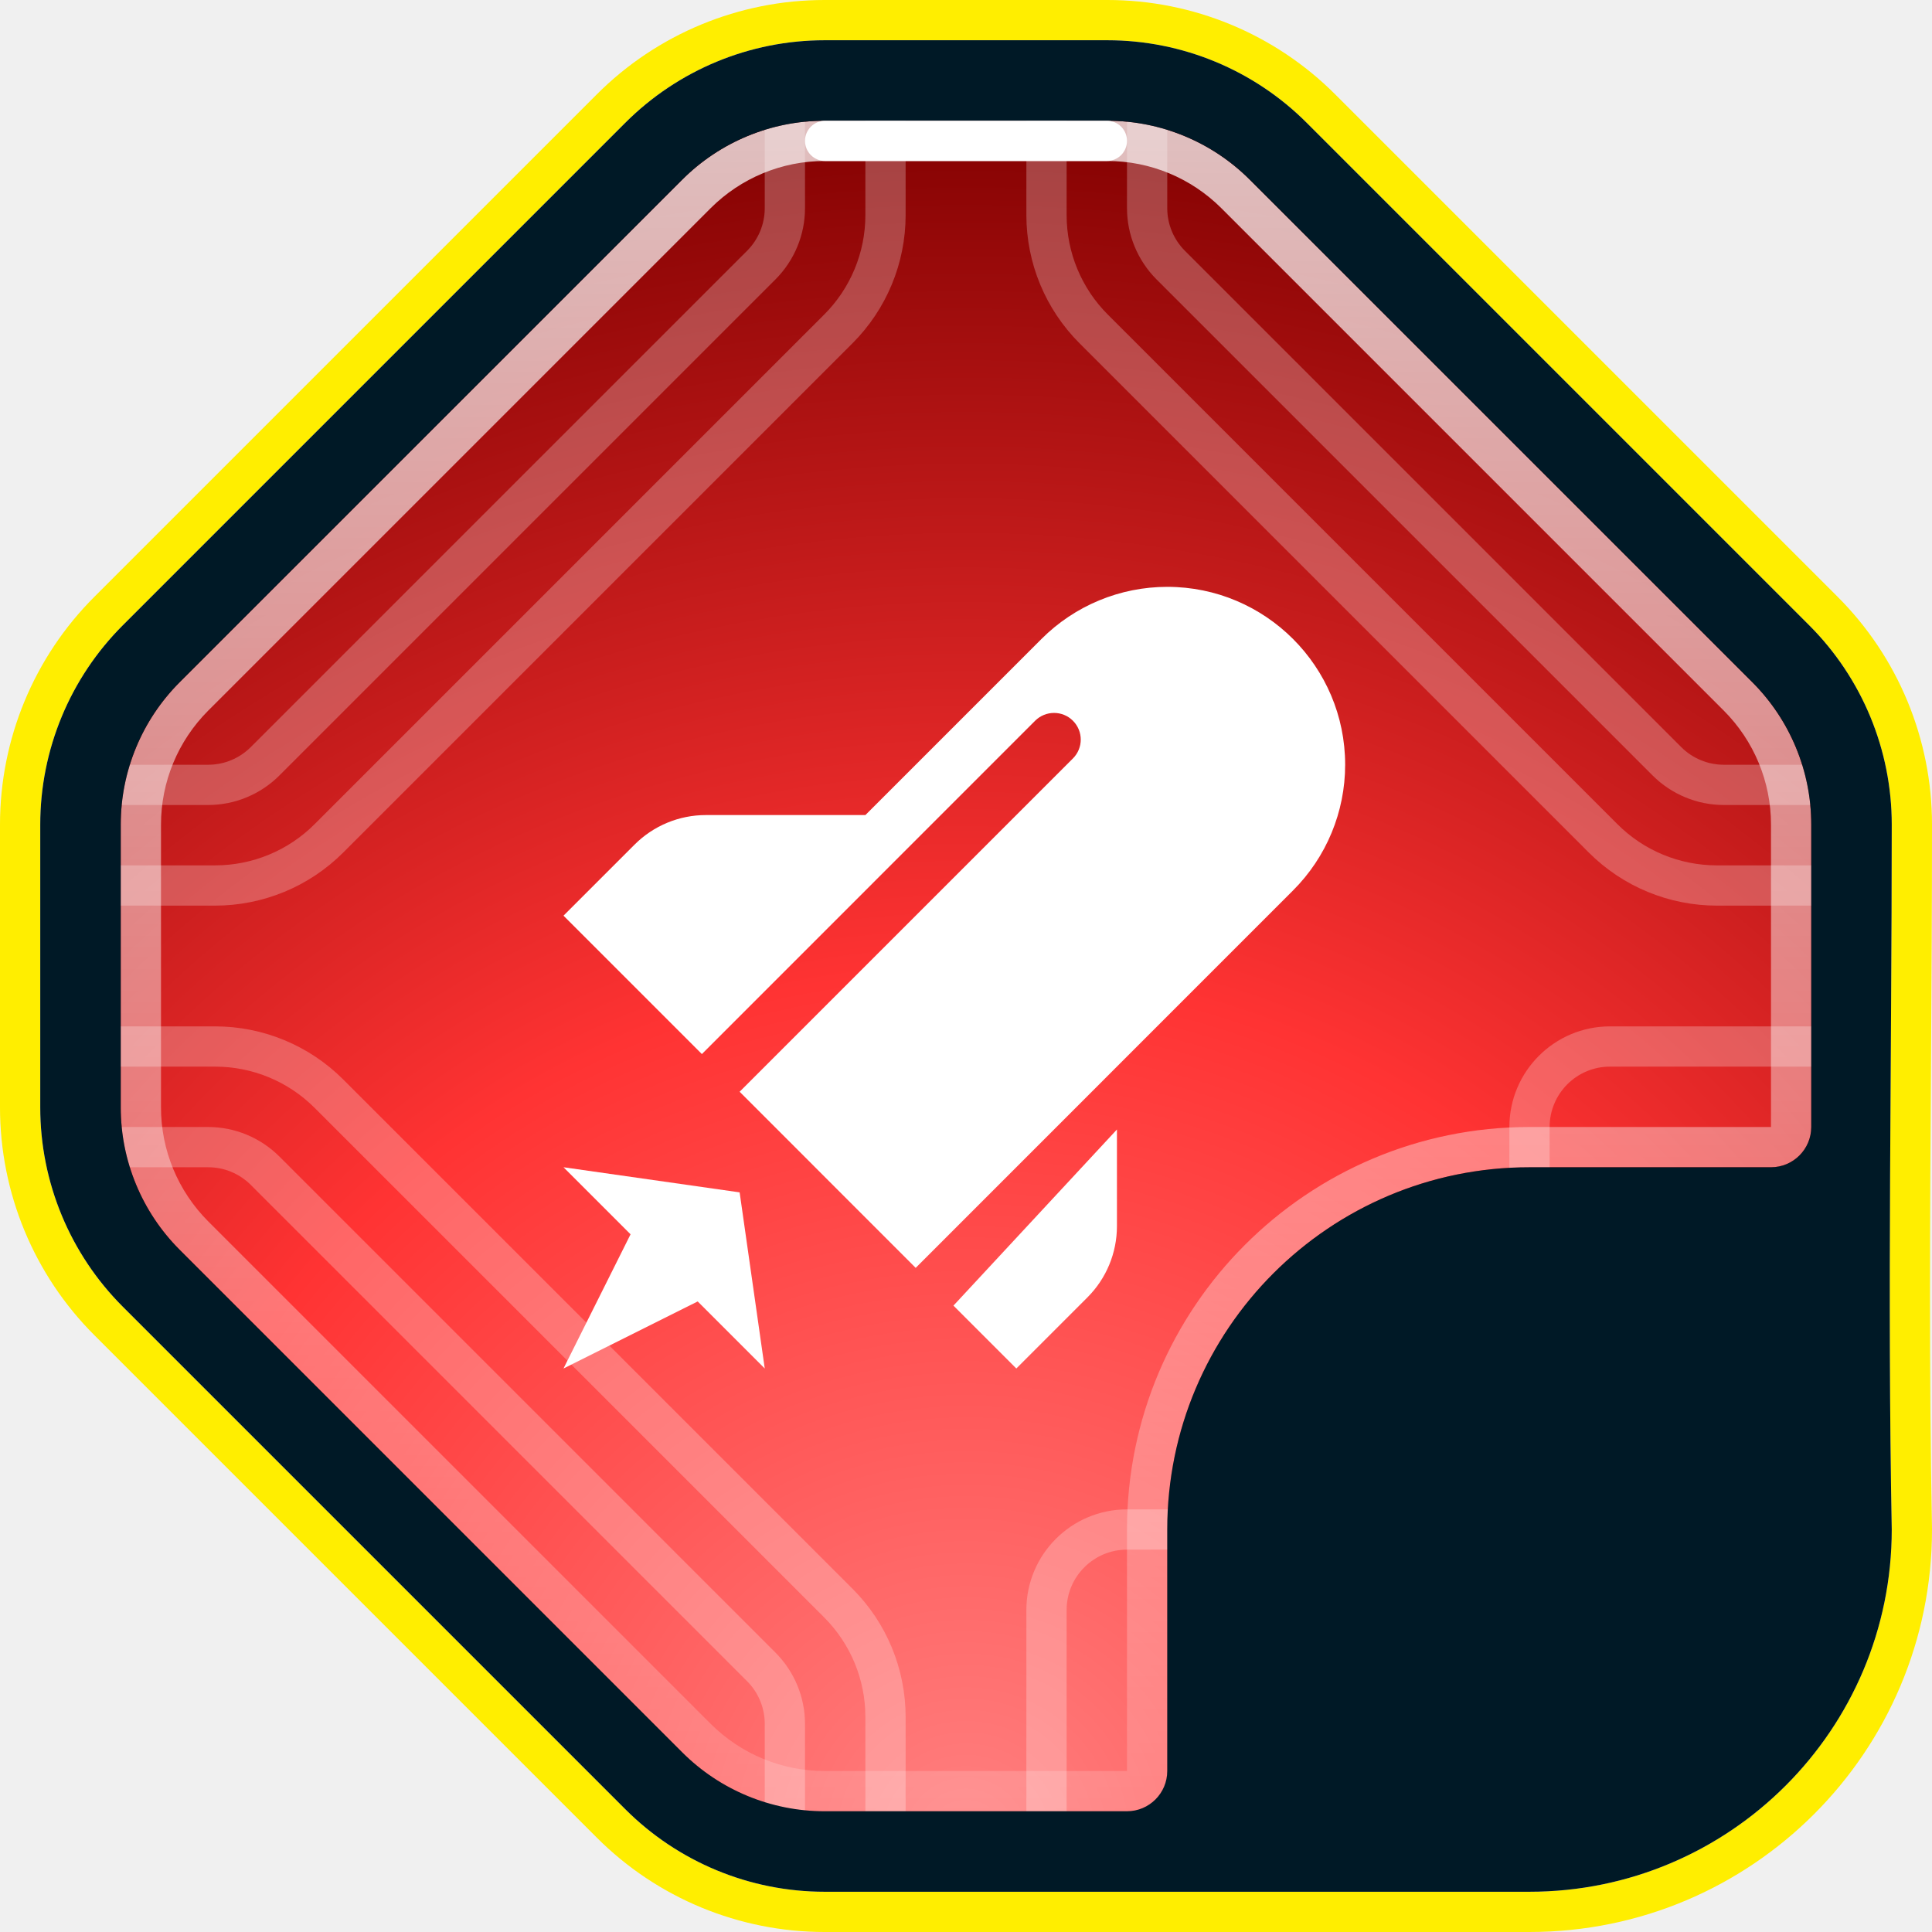
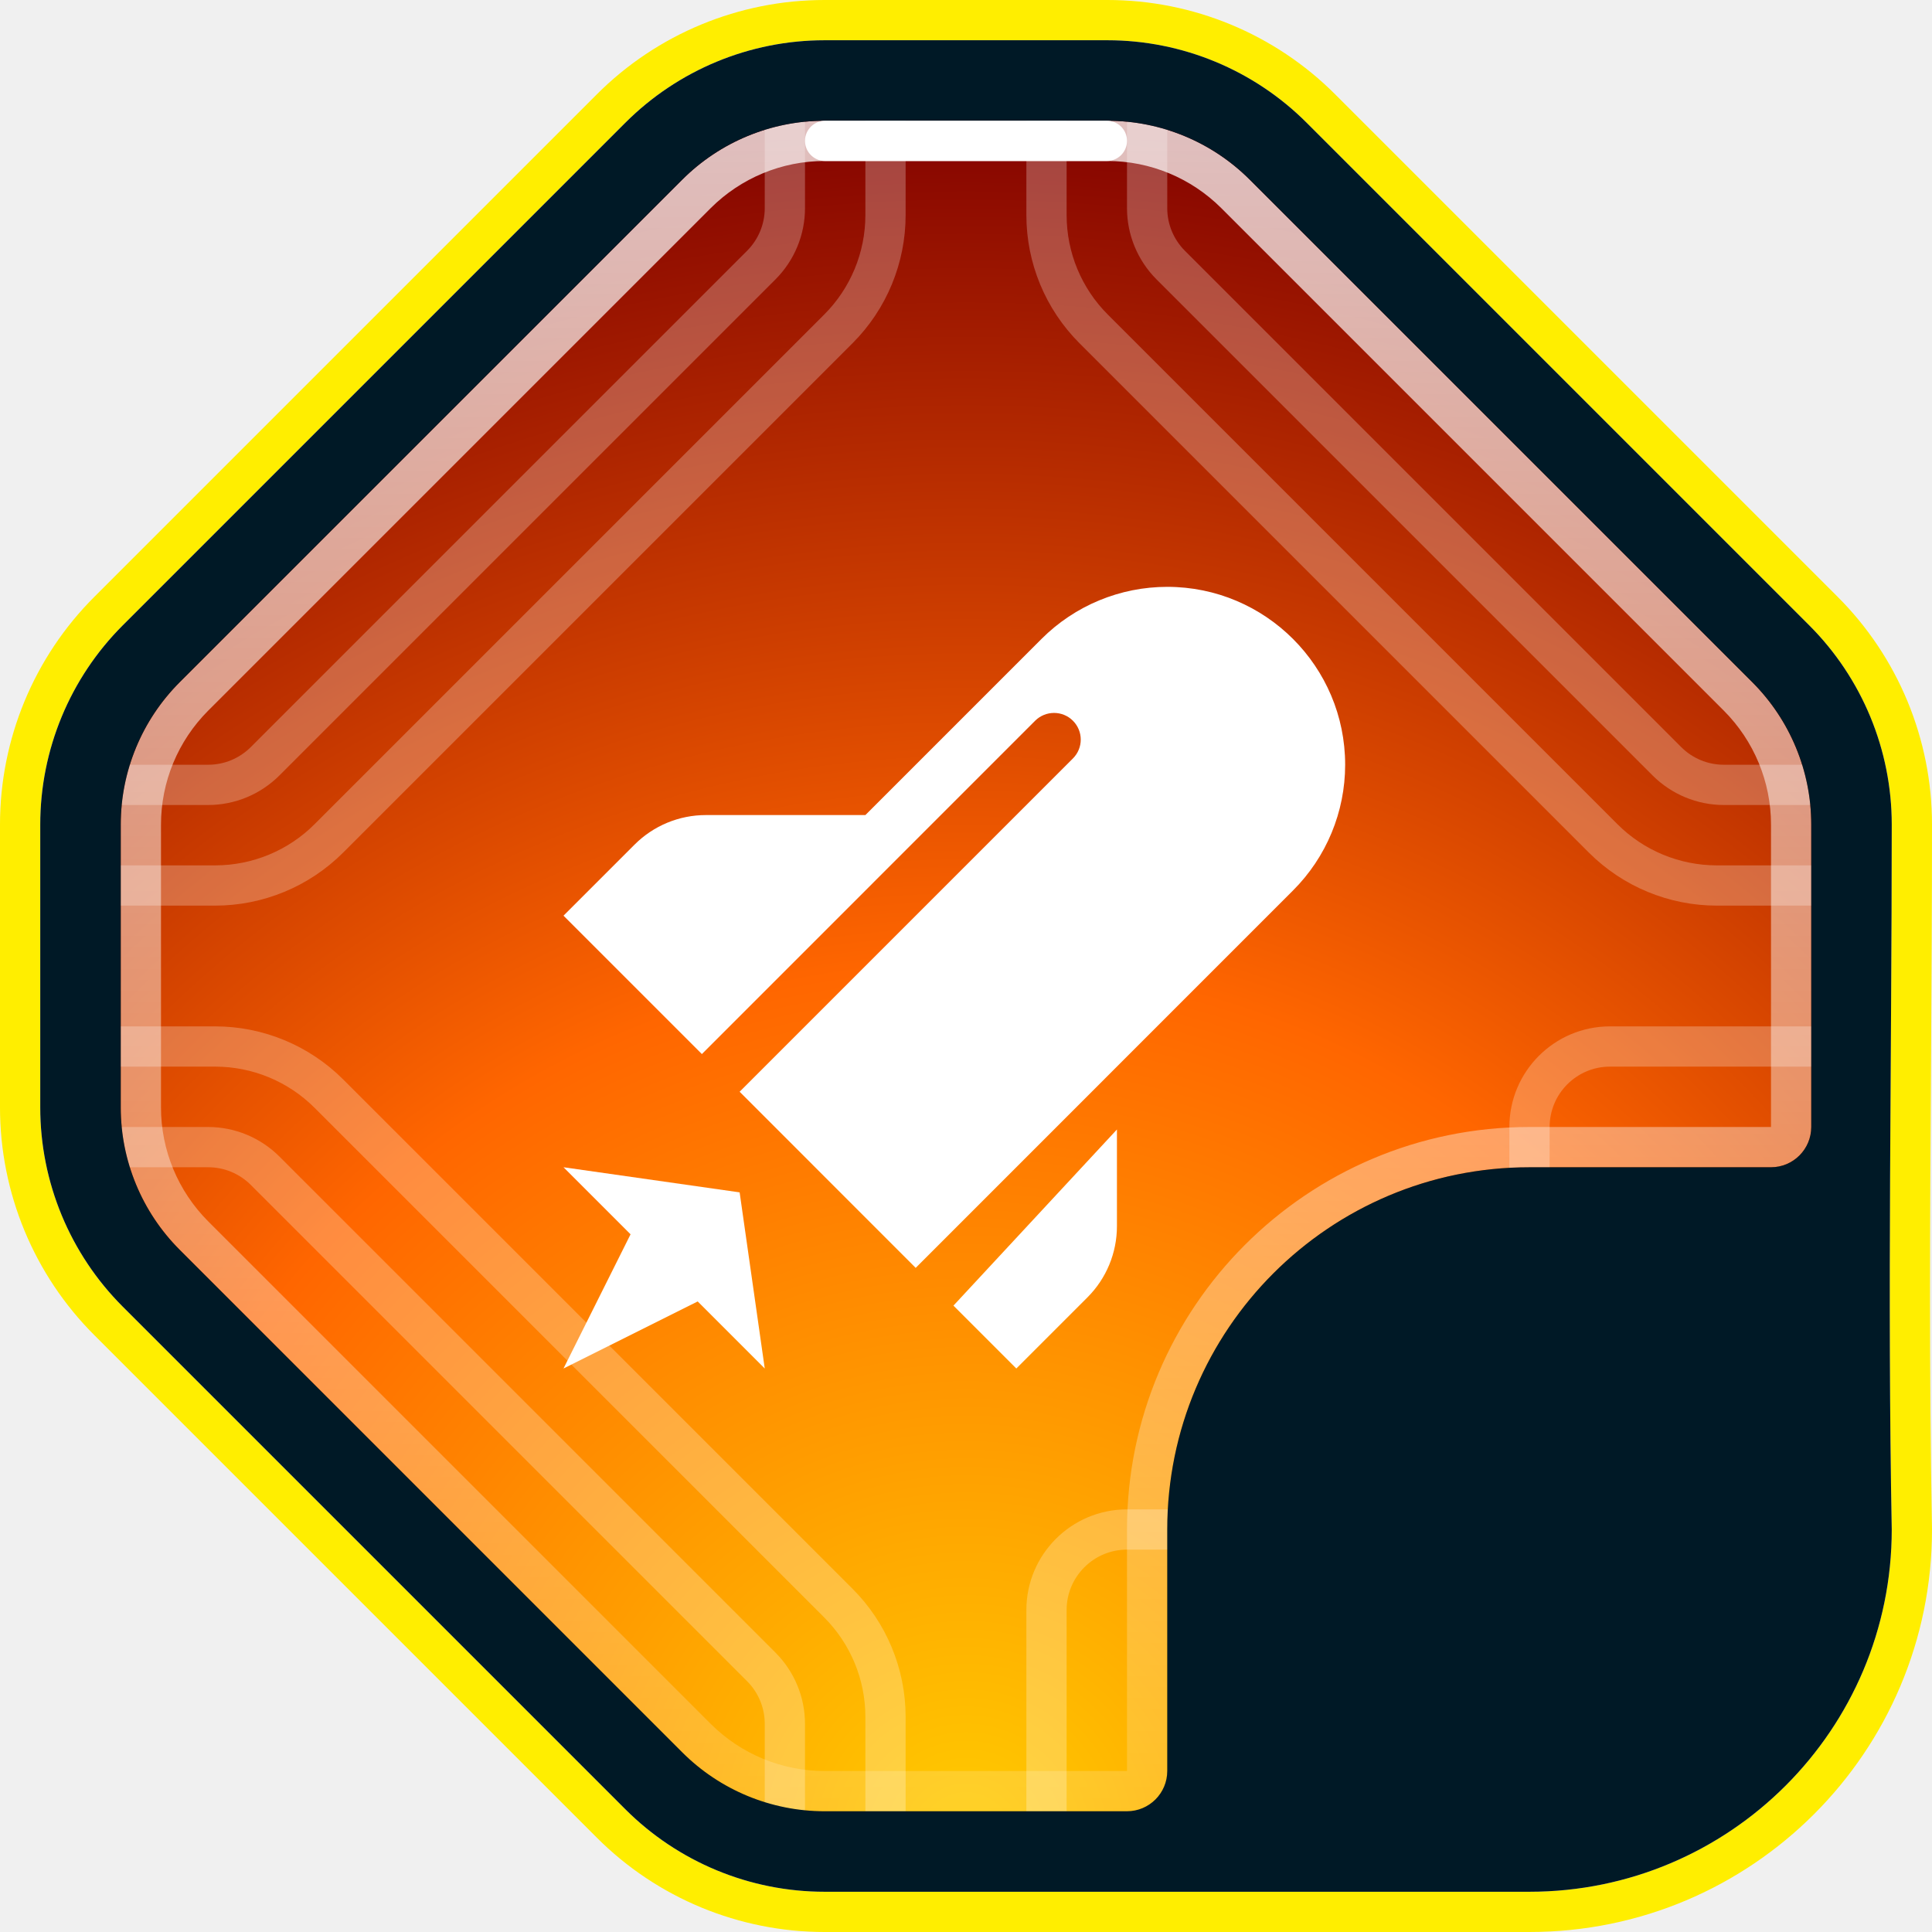
<svg xmlns="http://www.w3.org/2000/svg" width="24" height="24" viewBox="0 0 24 24" fill="none">
  <path fill-rule="evenodd" clip-rule="evenodd" d="M24 19C24 21.761 21.761 24 19 24H10.243C9.182 24 8.164 23.579 7.414 22.828L1.172 16.586C0.421 15.836 0 14.818 0 13.757V10.243C0 9.182 0.421 8.164 1.172 7.414L7.414 1.172C8.164 0.421 9.182 0 10.243 0H13.757C14.818 0 15.836 0.421 16.586 1.172L22.828 7.414C23.579 8.164 24 9.182 24 10.243C24 11.222 23.994 12.198 23.988 13.173C23.975 15.116 23.963 17.052 24 18.991L24 19ZM23.5 19C23.463 17.055 23.475 15.108 23.488 13.161C23.494 12.188 23.5 11.215 23.5 10.243C23.5 9.314 23.131 8.424 22.475 7.768L16.232 1.525C15.576 0.869 14.686 0.5 13.757 0.5H10.243C9.314 0.5 8.424 0.869 7.768 1.525L1.525 7.768C0.869 8.424 0.5 9.314 0.5 10.243V13.757C0.5 14.686 0.869 15.576 1.525 16.232L7.768 22.475C8.424 23.131 9.314 23.5 10.243 23.5H19C21.485 23.5 23.5 21.485 23.5 19Z" fill="#FFEE00" />
  <path d="M8.121 1.879L1.879 8.121C1.316 8.684 1 9.447 1 10.243V13.757C1 14.553 1.316 15.316 1.879 15.879L8.121 22.121C8.684 22.684 9.447 23 10.243 23H13.757C14.553 23 15.316 22.684 15.879 22.121L22.121 15.879C22.684 15.316 23 14.553 23 13.757V10.243C23 9.447 22.684 8.684 22.121 8.121L15.879 1.879C15.316 1.316 14.553 1 13.757 1H10.243C9.447 1 8.684 1.316 8.121 1.879Z" fill="url(#paint0_radial_5110_27250)" />
  <path fill-rule="evenodd" clip-rule="evenodd" d="M10 1V2.586C10 2.917 9.868 3.235 9.634 3.47L3.47 9.634C3.235 9.868 2.917 10 2.586 10H1V9.5H2.586C2.785 9.5 2.975 9.421 3.116 9.28L9.28 3.116C9.421 2.975 9.5 2.785 9.5 2.586V1H10ZM14 1V2.586C14 2.917 14.132 3.235 14.366 3.47L20.53 9.634C20.765 9.868 21.083 10 21.414 10H23V9.5H21.414C21.215 9.5 21.024 9.421 20.884 9.28L14.72 3.116C14.579 2.975 14.5 2.785 14.5 2.586V1H14ZM10 21.414V23H9.5V21.414C9.5 21.215 9.421 21.024 9.28 20.884L3.116 14.72C2.975 14.579 2.785 14.5 2.586 14.5H1V14H2.586C2.917 14 3.235 14.132 3.47 14.366L9.634 20.53C9.868 20.765 10 21.083 10 21.414ZM11.25 1V2.672C11.25 3.268 11.013 3.841 10.591 4.263L4.263 10.591C3.841 11.013 3.268 11.25 2.672 11.25H1V10.75H2.672C3.136 10.75 3.581 10.566 3.909 10.237L10.237 3.909C10.566 3.581 10.75 3.136 10.75 2.672V1H11.25ZM12.75 2.672V1H13.25V2.672C13.25 3.136 13.434 3.581 13.763 3.909L20.091 10.237C20.419 10.566 20.864 10.75 21.328 10.75H23V11.25H21.328C20.732 11.25 20.159 11.013 19.737 10.591L13.409 4.263C12.987 3.841 12.75 3.268 12.75 2.672ZM11.25 23V21.328C11.25 20.732 11.013 20.159 10.591 19.737L4.263 13.409C3.841 12.987 3.268 12.75 2.672 12.75H1V13.25H2.672C3.136 13.25 3.581 13.434 3.909 13.763L10.237 20.091C10.566 20.419 10.75 20.864 10.75 21.328V23H11.25ZM12.75 20V23H13.25V20C13.25 19.586 13.586 19.25 14 19.25H15V18.75H14C13.31 18.75 12.75 19.31 12.75 20ZM20 12.75C19.31 12.75 18.75 13.31 18.75 14V15H19.25V14C19.25 13.586 19.586 13.25 20 13.25H23V12.75H20Z" fill="white" fill-opacity="0.25" />
  <path fill-rule="evenodd" clip-rule="evenodd" d="M10.243 2C9.712 2 9.204 2.211 8.828 2.586L2.586 8.828C2.211 9.204 2 9.712 2 10.243V13.757C2 14.288 2.211 14.796 2.586 15.172L8.828 21.414C9.204 21.789 9.712 22 10.243 22H14V19C14 16.239 16.239 14 19 14H22V10.243C22 9.712 21.789 9.204 21.414 8.828L15.172 2.586C14.796 2.211 14.288 2 13.757 2H10.243ZM10.243 1.5C9.58 1.5 8.944 1.763 8.475 2.232L2.232 8.475C1.763 8.944 1.5 9.58 1.5 10.243V13.757C1.5 14.42 1.763 15.056 2.232 15.525L8.475 21.768C8.944 22.237 9.58 22.5 10.243 22.5H14C14.276 22.5 14.5 22.276 14.5 22V19C14.5 16.515 16.515 14.5 19 14.5H22C22.276 14.5 22.5 14.276 22.5 14V10.243C22.5 9.58 22.237 8.944 21.768 8.475L15.525 2.232C15.056 1.763 14.42 1.5 13.757 1.5H10.243Z" fill="url(#paint1_linear_5110_27250)" />
  <path d="M8.719 13.094L12.859 8.953C12.989 8.824 13.199 8.824 13.328 8.953C13.458 9.083 13.458 9.292 13.328 9.422L9.188 13.562L11.375 15.75L16.062 11.062C16.477 10.648 16.71 10.086 16.71 9.5C16.71 8.28 15.72 7.29 14.5 7.29C13.914 7.29 13.352 7.523 12.938 7.937L10.75 10.125H8.768C8.436 10.125 8.118 10.257 7.884 10.491L7 11.375L8.719 13.094Z" fill="white" />
  <path d="M7.833 15.333L7 17L8.667 16.167L9.5 17L9.188 14.812L7 14.5L7.833 15.333Z" fill="white" />
  <path d="M12.625 17L11.844 16.219L13.875 14.031V15.232C13.875 15.564 13.743 15.882 13.509 16.116L12.625 17Z" fill="white" />
  <path fill-rule="evenodd" clip-rule="evenodd" d="M10.243 23.5C9.314 23.5 8.424 23.131 7.768 22.475L1.525 16.232C0.869 15.576 0.5 14.686 0.5 13.757V10.243C0.5 9.314 0.869 8.424 1.525 7.768L7.768 1.525C8.424 0.869 9.314 0.5 10.243 0.5H13.757C14.686 0.5 15.576 0.869 16.232 1.525L22.475 7.768C23.131 8.424 23.5 9.314 23.5 10.243C23.5 13.161 23.445 16.083 23.5 19C23.5 21.485 21.485 23.5 19 23.5C15.979 23.5 13.28 23.5 10.243 23.5ZM8.475 2.232C8.944 1.763 9.58 1.5 10.243 1.5H13.757C14.42 1.5 15.056 1.763 15.525 2.232L21.768 8.475C22.237 8.944 22.5 9.58 22.5 10.243V14C22.5 14.276 22.276 14.5 22 14.5H19C16.515 14.5 14.5 16.515 14.5 19V22C14.5 22.276 14.276 22.5 14 22.5H10.243C9.58 22.5 8.944 22.237 8.475 21.768L2.232 15.525C1.763 15.056 1.5 14.42 1.5 13.757V10.243C1.5 9.58 1.763 8.944 2.232 8.475L8.475 2.232Z" fill="#001926" />
  <rect x="10" y="1.5" width="4" height="0.5" rx="0.25" fill="white" />
  <defs>
    <radialGradient id="paint0_radial_5110_27250" cx="0" cy="0" r="1" gradientUnits="userSpaceOnUse" gradientTransform="translate(12 23) rotate(-90) scale(22)">
-       <stop stop-color="#FF8080" />
-       <stop offset="0.496" stop-color="#FF3333" />
+       <stop stop-color="#FFCC00" />
+       <stop offset="0.5" stop-color="#FF6600" />
      <stop offset="1" stop-color="#800000" />
    </radialGradient>
    <linearGradient id="paint1_linear_5110_27250" x1="12" y1="1.5" x2="12" y2="22.5" gradientUnits="userSpaceOnUse">
      <stop stop-color="white" stop-opacity="0.75" />
      <stop offset="1" stop-color="white" stop-opacity="0.15" />
    </linearGradient>
  </defs>
</svg>
